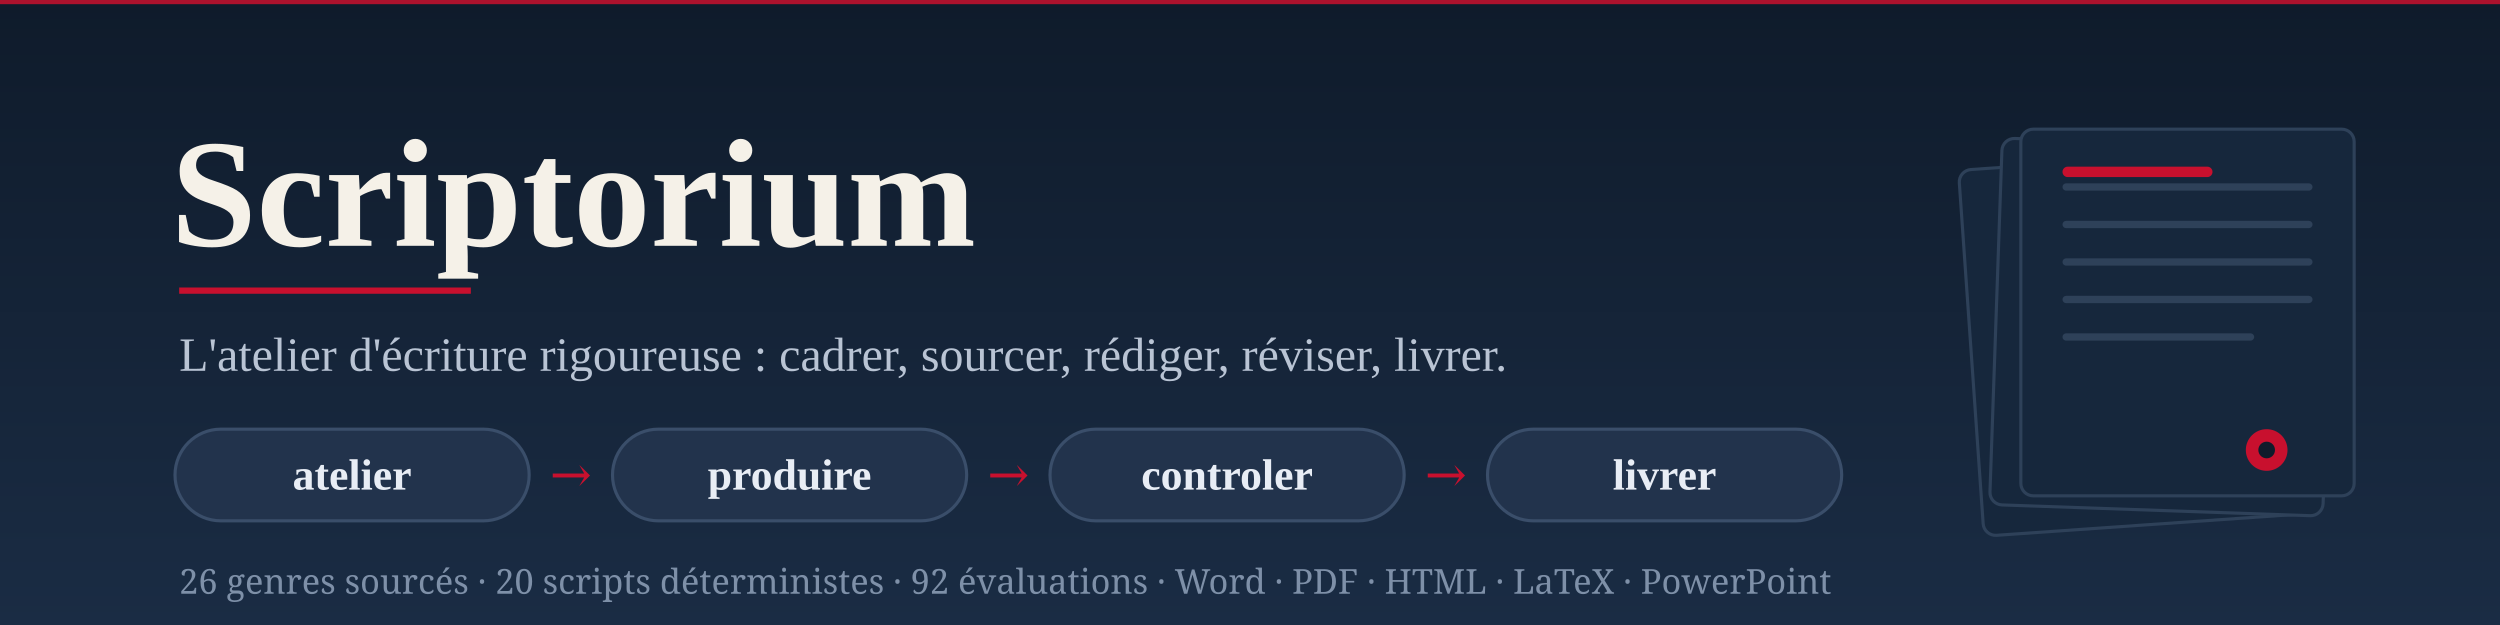
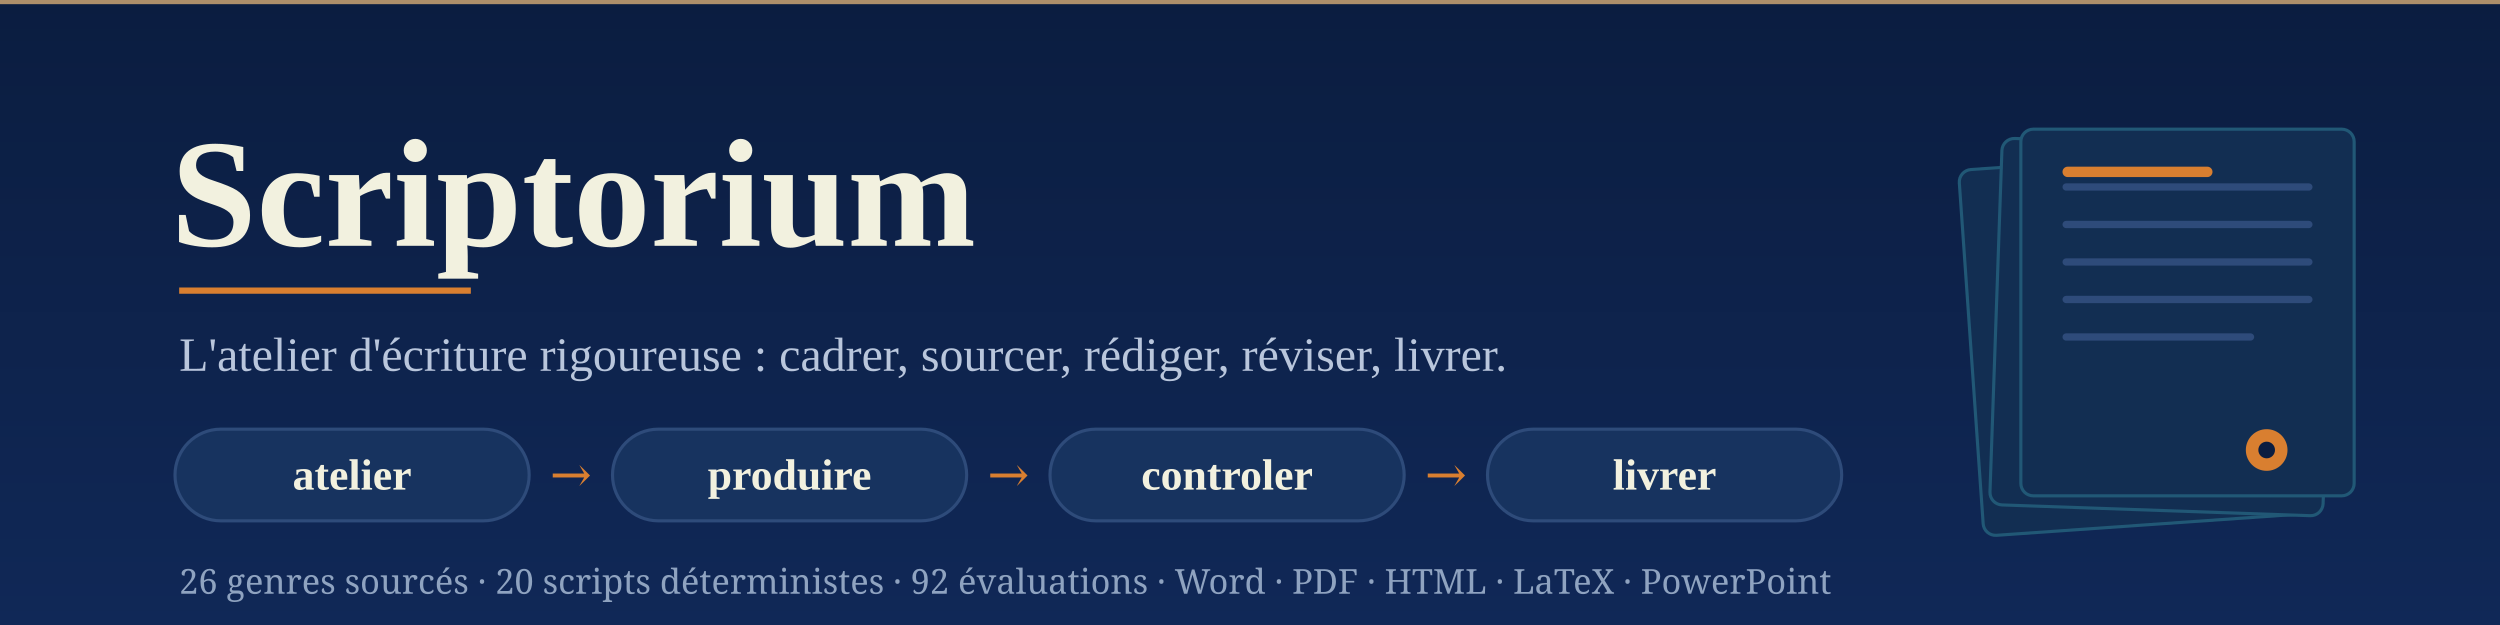
<svg xmlns="http://www.w3.org/2000/svg" viewBox="0 0 1200 300" role="img" aria-label="Scriptorium, atelier d'ecriture rigoureuse pour Claude">
  <defs>
    <linearGradient id="fond" x1="0" y1="0" x2="0" y2="1">
-       <stop offset="0" stop-color="#0F1B2B" />
-       <stop offset="1" stop-color="#1A2C44" />
+       <stop offset="0" stop-color="#0B1D40" />
+       <stop offset="1" stop-color="#102857" />
    </linearGradient>
  </defs>
  <rect width="1200" height="300" fill="url(#fond)" />
-   <rect x="0" y="0" width="1200" height="2" fill="#C8102E" opacity="0.85" />
-   <text x="82" y="118" font-family="Georgia, 'Times New Roman', serif" font-size="74" font-weight="700" fill="#F5F1E8">Scriptorium</text>
-   <rect x="86" y="138" width="140" height="3" fill="#C8102E" />
-   <text x="86" y="178" font-family="Georgia, 'Times New Roman', serif" font-size="23" fill="#B9C4D4">L'atelier d'écriture rigoureuse : cadrer, sourcer, rédiger, réviser, livrer.</text>
-   <rect x="84" y="206" rx="22" width="170" height="44" fill="#22334C" stroke="#3A4E6A" stroke-width="1.5" />
-   <text x="169" y="235" text-anchor="middle" font-family="Georgia, 'Times New Roman', serif" font-size="21" font-weight="700" fill="#E8EDF5">atelier</text>
-   <text x="274" y="236" text-anchor="middle" font-family="Georgia, serif" font-size="24" fill="#C8102E">→</text>
-   <rect x="294" y="206" rx="22" width="170" height="44" fill="#22334C" stroke="#3A4E6A" stroke-width="1.5" />
-   <text x="379" y="235" text-anchor="middle" font-family="Georgia, 'Times New Roman', serif" font-size="21" font-weight="700" fill="#E8EDF5">produire</text>
-   <text x="484" y="236" text-anchor="middle" font-family="Georgia, serif" font-size="24" fill="#C8102E">→</text>
-   <rect x="504" y="206" rx="22" width="170" height="44" fill="#22334C" stroke="#3A4E6A" stroke-width="1.5" />
-   <text x="589" y="235" text-anchor="middle" font-family="Georgia, 'Times New Roman', serif" font-size="21" font-weight="700" fill="#E8EDF5">controler</text>
-   <text x="694" y="236" text-anchor="middle" font-family="Georgia, serif" font-size="24" fill="#C8102E">→</text>
-   <rect x="714" y="206" rx="22" width="170" height="44" fill="#22334C" stroke="#3A4E6A" stroke-width="1.5" />
-   <text x="799" y="235" text-anchor="middle" font-family="Georgia, 'Times New Roman', serif" font-size="21" font-weight="700" fill="#E8EDF5">livrer</text>
+   <rect x="0" y="0" width="1200" height="2" fill="#BF9B6F" opacity="0.9" />
+   <text x="82" y="118" font-family="Georgia, 'Times New Roman', serif" font-size="74" font-weight="700" fill="#F2F1DF">Scriptorium</text>
+   <rect x="86" y="138" width="140" height="3" fill="#D97F30" />
+   <text x="86" y="178" font-family="Georgia, 'Times New Roman', serif" font-size="23" fill="#B9C6DC">L'atelier d'écriture rigoureuse : cadrer, sourcer, rédiger, réviser, livrer.</text>
+   <rect x="84" y="206" rx="22" width="170" height="44" fill="#17335F" stroke="#2E4B7A" stroke-width="1.5" />
+   <text x="169" y="235" text-anchor="middle" font-family="Georgia, 'Times New Roman', serif" font-size="21" font-weight="700" fill="#F2F1DF">atelier</text>
+   <text x="274" y="236" text-anchor="middle" font-family="Georgia, serif" font-size="24" fill="#D97F30">→</text>
+   <rect x="294" y="206" rx="22" width="170" height="44" fill="#17335F" stroke="#2E4B7A" stroke-width="1.5" />
+   <text x="379" y="235" text-anchor="middle" font-family="Georgia, 'Times New Roman', serif" font-size="21" font-weight="700" fill="#F2F1DF">produire</text>
+   <text x="484" y="236" text-anchor="middle" font-family="Georgia, serif" font-size="24" fill="#D97F30">→</text>
+   <rect x="504" y="206" rx="22" width="170" height="44" fill="#17335F" stroke="#2E4B7A" stroke-width="1.5" />
+   <text x="589" y="235" text-anchor="middle" font-family="Georgia, 'Times New Roman', serif" font-size="21" font-weight="700" fill="#F2F1DF">controler</text>
+   <text x="694" y="236" text-anchor="middle" font-family="Georgia, serif" font-size="24" fill="#D97F30">→</text>
+   <rect x="714" y="206" rx="22" width="170" height="44" fill="#17335F" stroke="#2E4B7A" stroke-width="1.5" />
+   <text x="799" y="235" text-anchor="middle" font-family="Georgia, 'Times New Roman', serif" font-size="21" font-weight="700" fill="#F2F1DF">livrer</text>
  <g transform="rotate(-4 1026 164)">
-     <rect x="946" y="76" width="160" height="176" rx="6" fill="#16273C" stroke="#2E4159" stroke-width="1.5" />
-     <rect x="966" y="94" width="72" height="5" rx="2.5" fill="#C8102E" />
-     <rect x="966" y="102" width="120" height="3.5" rx="1.75" fill="#2E4159" />
-     <rect x="966" y="120" width="120" height="3.5" rx="1.75" fill="#2E4159" />
-     <rect x="966" y="138" width="120" height="3.5" rx="1.75" fill="#2E4159" />
-     <rect x="966" y="156" width="120" height="3.5" rx="1.75" fill="#2E4159" />
-     <rect x="966" y="174" width="92" height="3.5" rx="1.75" fill="#2E4159" />
+     <rect x="946" y="76" width="160" height="176" rx="6" fill="#122E52" stroke="#215876" stroke-width="1.5" />
+     <rect x="966" y="94" width="72" height="5" rx="2.5" fill="#D97F30" />
+     <rect x="966" y="102" width="120" height="3.5" rx="1.75" fill="#2E4B7A" />
+     <rect x="966" y="120" width="120" height="3.5" rx="1.75" fill="#2E4B7A" />
+     <rect x="966" y="138" width="120" height="3.5" rx="1.75" fill="#2E4B7A" />
+     <rect x="966" y="156" width="120" height="3.5" rx="1.75" fill="#2E4B7A" />
+     <rect x="966" y="174" width="92" height="3.5" rx="1.75" fill="#2E4B7A" />
  </g>
  <g transform="rotate(2 1038 157)">
-     <rect x="958" y="69" width="160" height="176" rx="6" fill="#16273C" stroke="#2E4159" stroke-width="1.5" />
-     <rect x="978" y="87" width="72" height="5" rx="2.5" fill="#C8102E" />
-     <rect x="978" y="95" width="120" height="3.5" rx="1.75" fill="#2E4159" />
-     <rect x="978" y="113" width="120" height="3.5" rx="1.75" fill="#2E4159" />
-     <rect x="978" y="131" width="120" height="3.5" rx="1.75" fill="#2E4159" />
-     <rect x="978" y="149" width="120" height="3.5" rx="1.75" fill="#2E4159" />
-     <rect x="978" y="167" width="92" height="3.5" rx="1.75" fill="#2E4159" />
+     <rect x="958" y="69" width="160" height="176" rx="6" fill="#122E52" stroke="#215876" stroke-width="1.5" />
+     <rect x="978" y="87" width="72" height="5" rx="2.5" fill="#D97F30" />
+     <rect x="978" y="95" width="120" height="3.5" rx="1.75" fill="#2E4B7A" />
+     <rect x="978" y="113" width="120" height="3.5" rx="1.75" fill="#2E4B7A" />
+     <rect x="978" y="131" width="120" height="3.5" rx="1.75" fill="#2E4B7A" />
+     <rect x="978" y="149" width="120" height="3.5" rx="1.75" fill="#2E4B7A" />
+     <rect x="978" y="167" width="92" height="3.5" rx="1.75" fill="#2E4B7A" />
  </g>
  <g transform="rotate(0 1050 150)">
-     <rect x="970" y="62" width="160" height="176" rx="6" fill="#16273C" stroke="#2E4159" stroke-width="1.5" />
-     <rect x="990" y="80" width="72" height="5" rx="2.5" fill="#C8102E" />
-     <rect x="990" y="88" width="120" height="3.5" rx="1.75" fill="#2E4159" />
-     <rect x="990" y="106" width="120" height="3.5" rx="1.75" fill="#2E4159" />
-     <rect x="990" y="124" width="120" height="3.5" rx="1.75" fill="#2E4159" />
-     <rect x="990" y="142" width="120" height="3.5" rx="1.75" fill="#2E4159" />
-     <rect x="990" y="160" width="92" height="3.5" rx="1.75" fill="#2E4159" />
+     <rect x="970" y="62" width="160" height="176" rx="6" fill="#122E52" stroke="#215876" stroke-width="1.5" />
+     <rect x="990" y="80" width="72" height="5" rx="2.5" fill="#D97F30" />
+     <rect x="990" y="88" width="120" height="3.5" rx="1.75" fill="#2E4B7A" />
+     <rect x="990" y="106" width="120" height="3.5" rx="1.75" fill="#2E4B7A" />
+     <rect x="990" y="124" width="120" height="3.5" rx="1.75" fill="#2E4B7A" />
+     <rect x="990" y="142" width="120" height="3.5" rx="1.75" fill="#2E4B7A" />
+     <rect x="990" y="160" width="92" height="3.5" rx="1.75" fill="#2E4B7A" />
  </g>
-   <circle cx="1088" cy="216" r="10" fill="#C8102E" />
-   <circle cx="1088" cy="216" r="4" fill="#0F1B2B" />
-   <text x="86" y="285" font-family="Georgia, serif" font-size="16.5" fill="#7E90A8">26 genres sourcés · 20 scripts déterministes · 92 évaluations · Word · PDF · HTML · LaTeX · PowerPoint</text>
+   <circle cx="1088" cy="216" r="10" fill="#D97F30" />
+   <circle cx="1088" cy="216" r="4" fill="#0B1D40" />
+   <text x="86" y="285" font-family="Georgia, serif" font-size="16.5" fill="#8FA3C0">26 genres sourcés · 20 scripts déterministes · 92 évaluations · Word · PDF · HTML · LaTeX · PowerPoint</text>
</svg>
